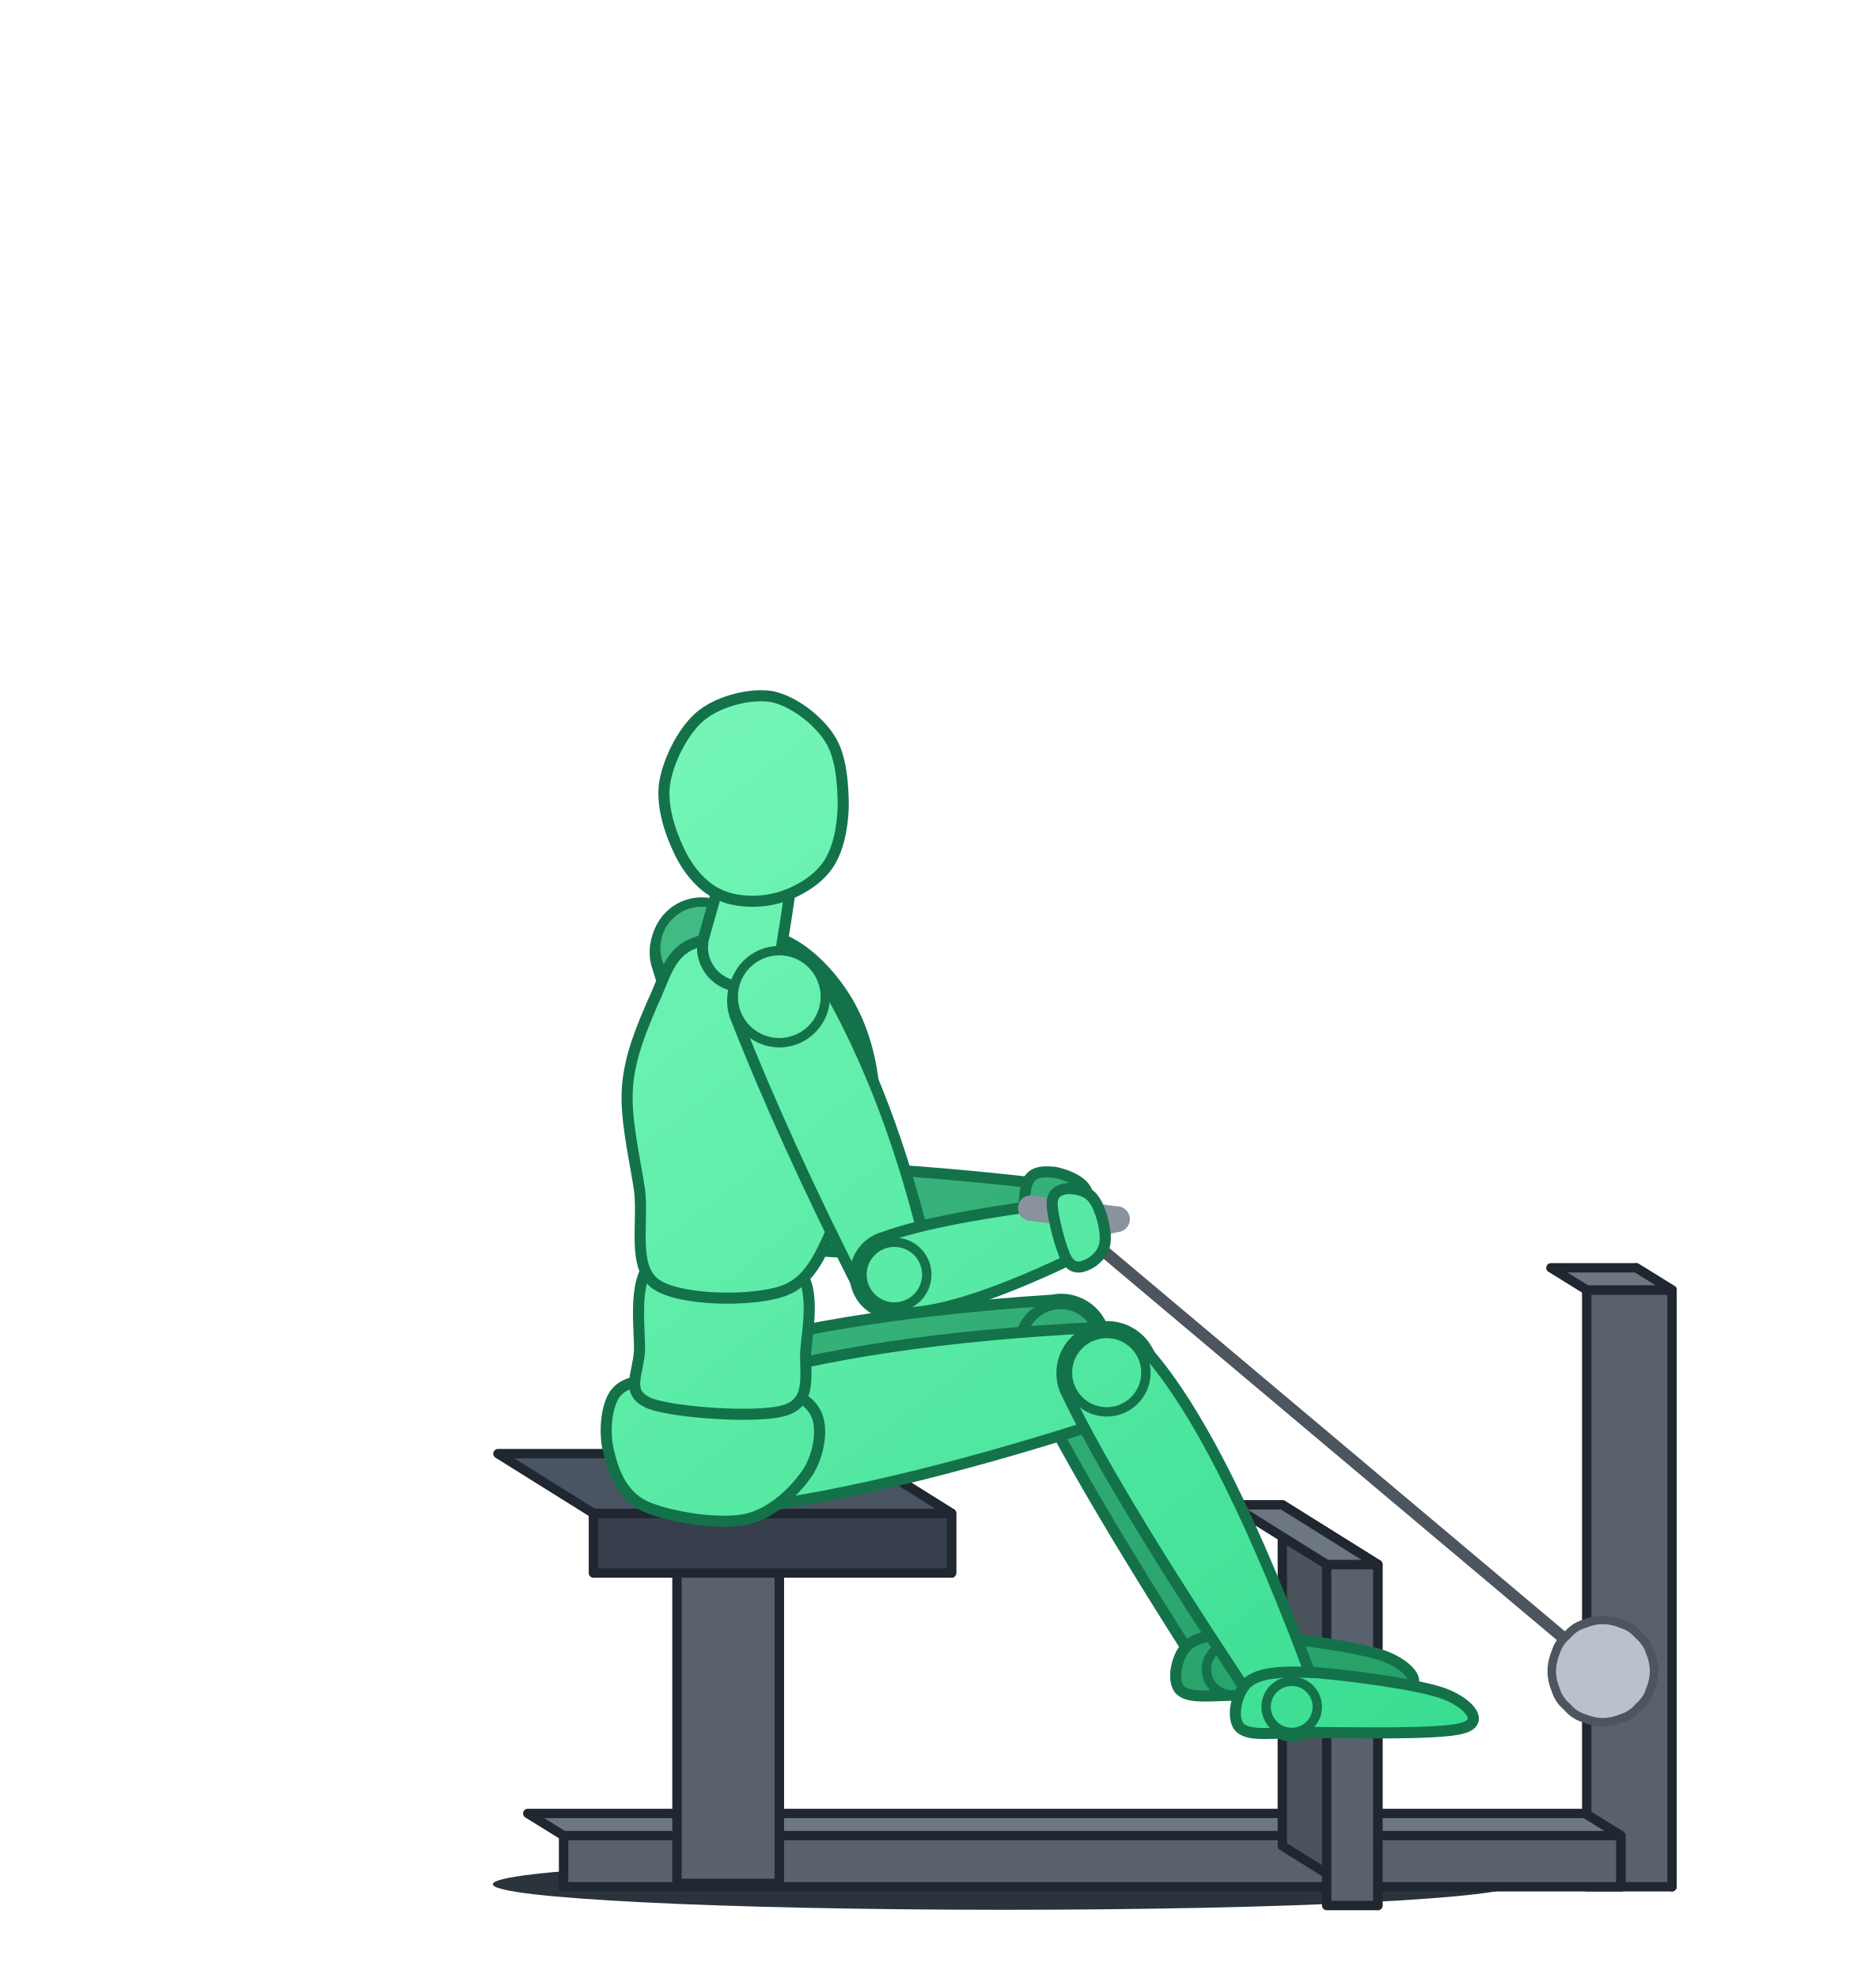
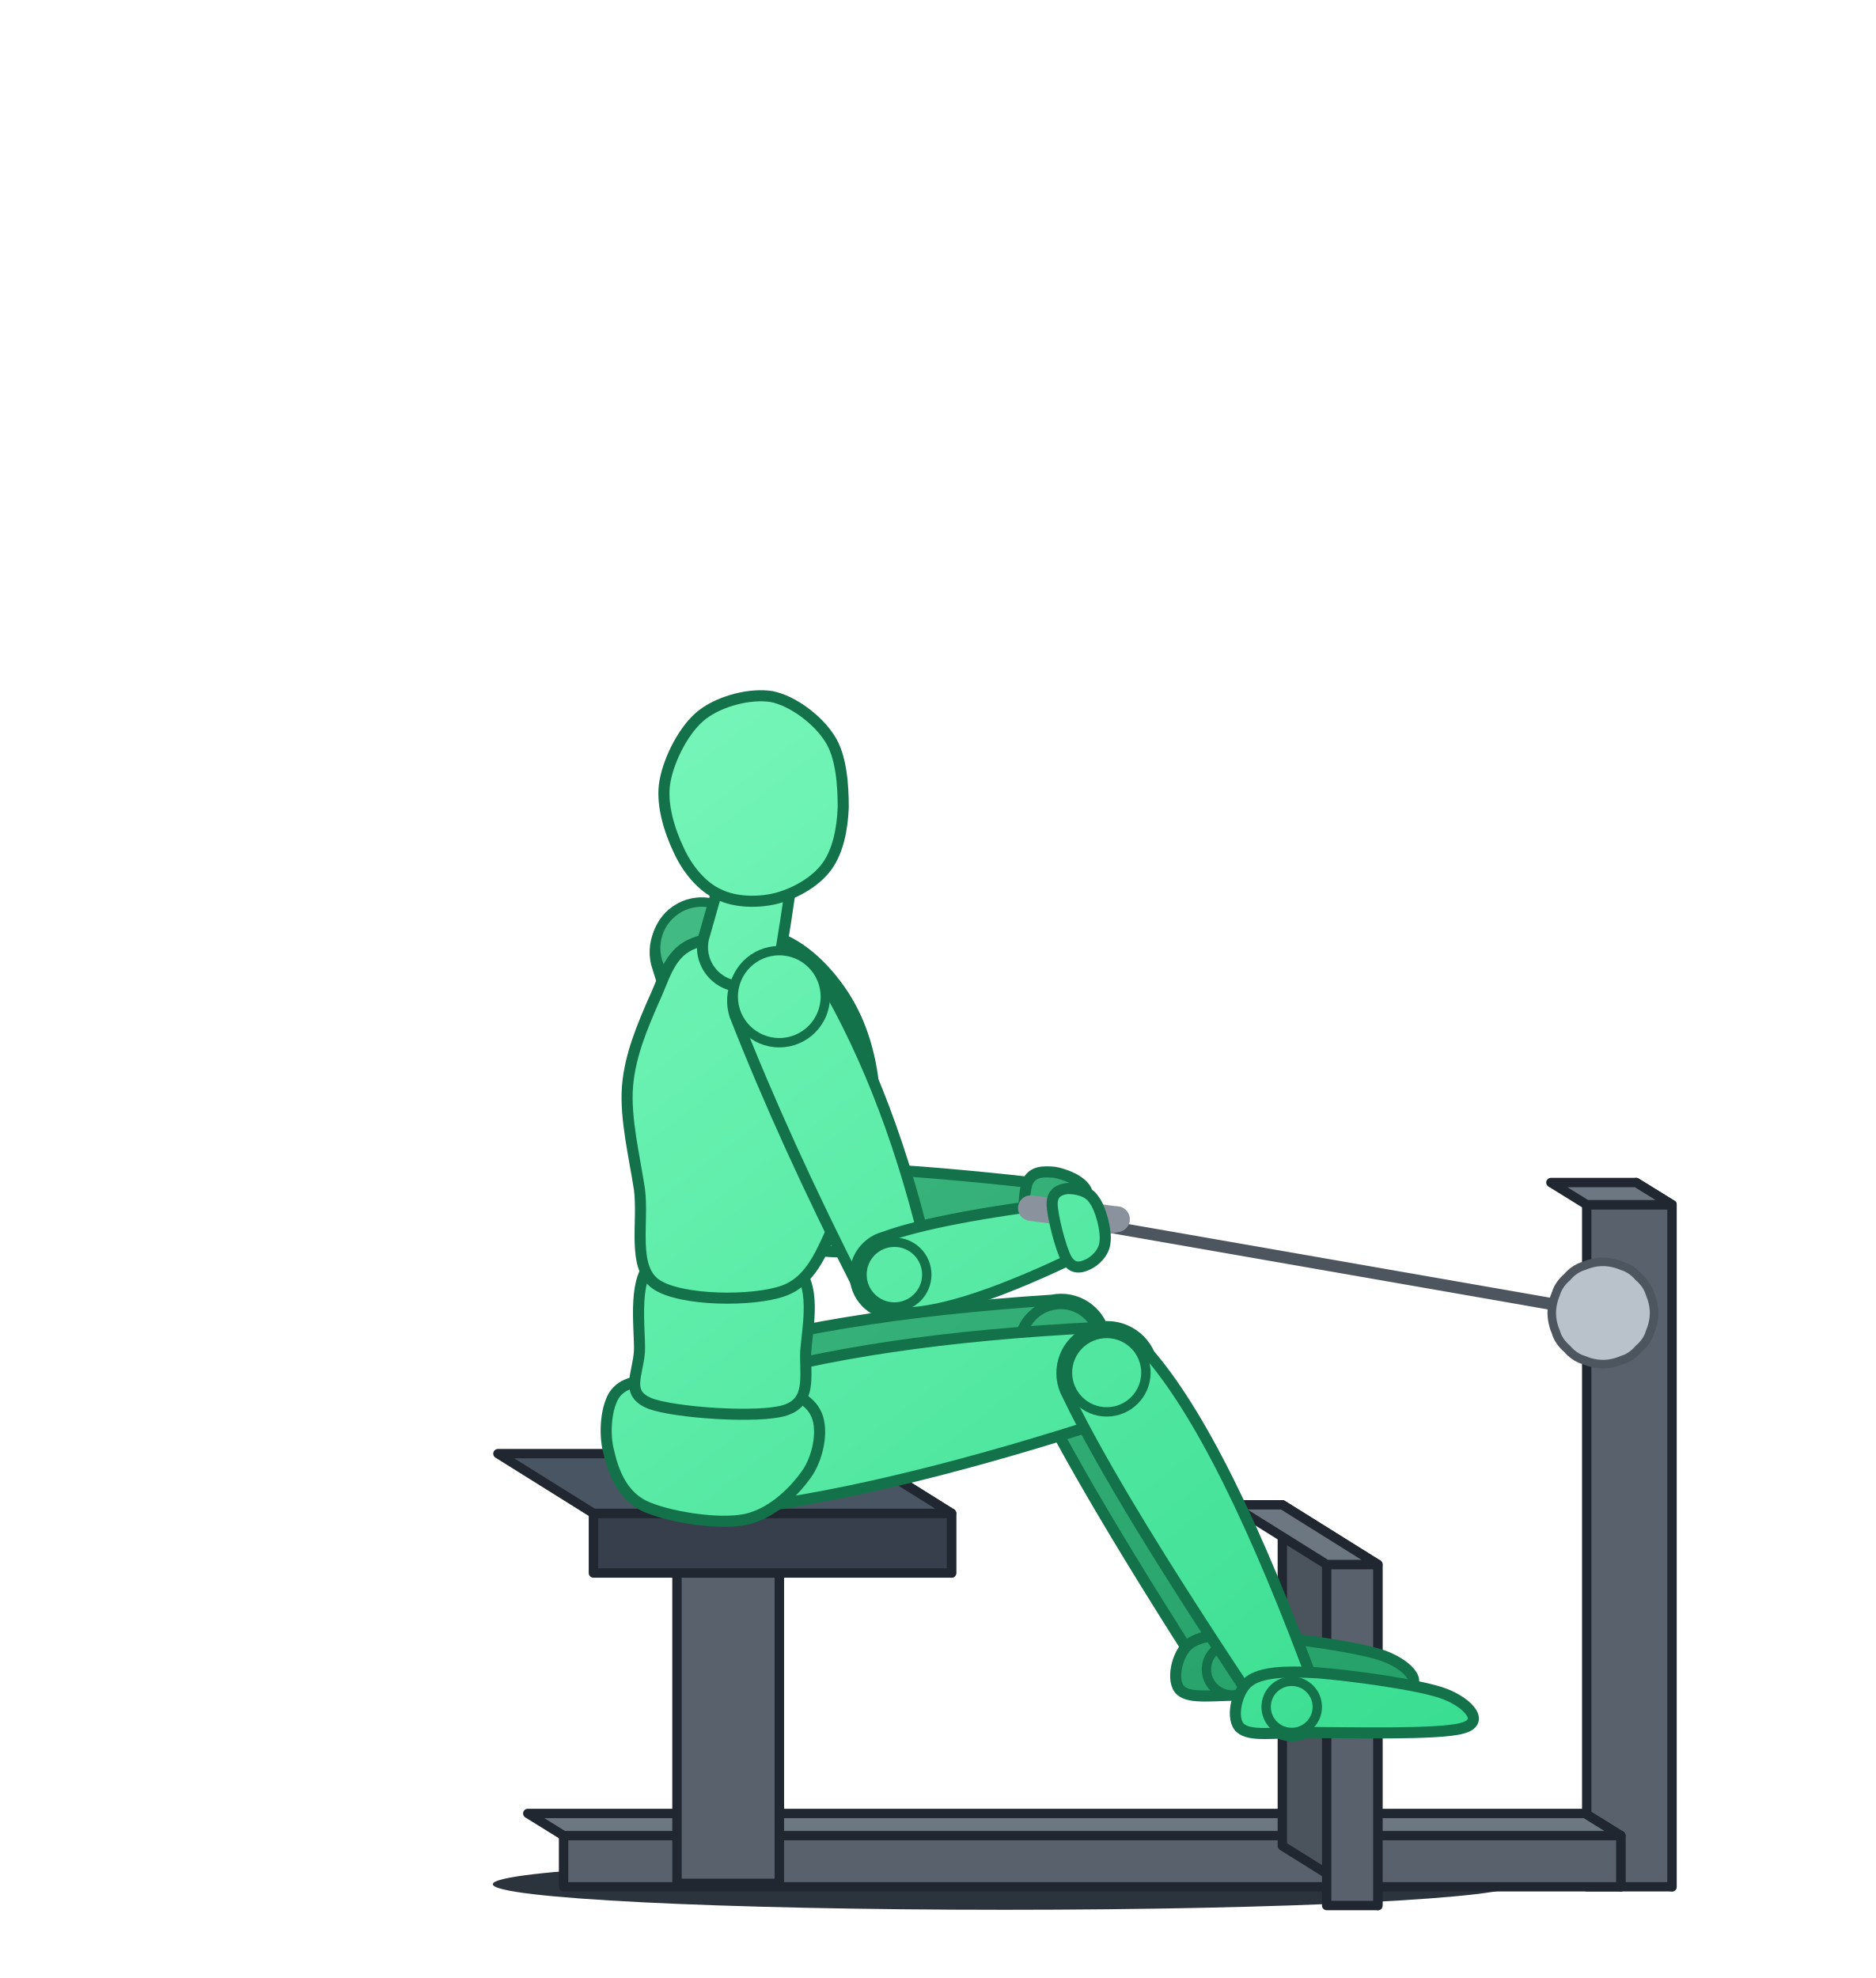
<svg xmlns="http://www.w3.org/2000/svg" class="guide-figure" viewBox="16 4 220 232" role="img" aria-label="Seated cable row, Row: Drive your elbows back with your chest tall.">
  <defs>
    <linearGradient id="seated-cable-row-row-mint" gradientUnits="userSpaceOnUse" x1="16" y1="4" x2="192" y2="236">
      <stop offset="0" stop-color="#b4ffdc" />
      <stop offset="0.45" stop-color="#6ef3b4" />
      <stop offset="1" stop-color="#2fd98a" />
    </linearGradient>
    <linearGradient id="seated-cable-row-row-far" gradientUnits="userSpaceOnUse" x1="16" y1="4" x2="192" y2="236">
      <stop offset="0" stop-color="#5fd6a0" />
      <stop offset="1" stop-color="#1e9a62" />
    </linearGradient>
  </defs>
  <ellipse class="g-ground" cx="133.8" cy="225" rx="60" ry="3" fill="#2b333d" />
  <g class="g-machine">
-     <path d="M207.9 222.7 L212.1 225.3 L212.1 155.3 L207.9 152.7 Z" fill="#4b535c" stroke="#202730" stroke-width="1.1" stroke-linejoin="round" />
-     <path d="M202.1 225.3 L212.1 225.3 L212.1 155.3 L202.1 155.3 Z" fill="#59626c" stroke="#202730" stroke-width="1.1" stroke-linejoin="round" />
-     <path d="M197.9 152.7 L207.9 152.7 L212.1 155.3 L202.1 155.3 Z" fill="#6d7782" stroke="#202730" stroke-width="1.1" stroke-linejoin="round" />
+     <path d="M207.9 222.7 L212.1 225.3 L212.1 145.3 L207.9 142.7 Z" fill="#4b535c" stroke="#202730" stroke-width="1.1" stroke-linejoin="round" />
+     <path d="M202.1 225.3 L212.1 225.3 L212.1 145.3 L202.1 145.3 Z" fill="#59626c" stroke="#202730" stroke-width="1.1" stroke-linejoin="round" />
+     <path d="M197.9 142.7 L207.9 142.7 L212.1 145.3 L202.1 145.3 Z" fill="#6d7782" stroke="#202730" stroke-width="1.1" stroke-linejoin="round" />
    <path d="M201.9 222.7 L206.1 225.3 L206.1 219.3 L201.9 216.7 Z" fill="#4b535c" stroke="#202730" stroke-width="1.1" stroke-linejoin="round" />
    <path d="M82.1 225.3 L206.1 225.3 L206.1 219.3 L82.1 219.3 Z" fill="#59626c" stroke="#202730" stroke-width="1.1" stroke-linejoin="round" />
    <path d="M77.9 216.7 L201.9 216.7 L206.1 219.3 L82.1 219.3 Z" fill="#6d7782" stroke="#202730" stroke-width="1.1" stroke-linejoin="round" />
    <path d="M166.4 220.5 L177.6 227.5 L177.6 187.5 L166.4 180.5 Z" fill="#4b535c" stroke="#202730" stroke-width="1.1" stroke-linejoin="round" />
    <path d="M171.6 227.5 L177.6 227.5 L177.6 187.5 L171.6 187.5 Z" fill="#59626c" stroke="#202730" stroke-width="1.1" stroke-linejoin="round" />
    <path d="M160.4 180.5 L166.4 180.5 L177.6 187.5 L171.6 187.5 Z" fill="#6d7782" stroke="#202730" stroke-width="1.1" stroke-linejoin="round" />
    <path d="M104.6 223.1 L107.4 224.9 L107.4 185.9 L104.6 184.1 Z" fill="#4b535c" stroke="#202730" stroke-width="1.1" stroke-linejoin="round" />
    <path d="M95.4 224.9 L107.4 224.9 L107.4 185.9 L95.4 185.9 Z" fill="#59626c" stroke="#202730" stroke-width="1.1" stroke-linejoin="round" />
    <path d="M92.6 184.1 L104.6 184.1 L107.4 185.9 L95.4 185.9 Z" fill="#6d7782" stroke="#202730" stroke-width="1.1" stroke-linejoin="round" />
    <path d="M116.4 181.5 L127.6 188.5 L127.6 181.5 L116.4 174.5 Z" fill="#2f3742" stroke="#202730" stroke-width="1.1" stroke-linejoin="round" />
    <path d="M85.6 188.5 L127.6 188.5 L127.6 181.5 L85.6 181.5 Z" fill="#363f4b" stroke="#202730" stroke-width="1.1" stroke-linejoin="round" />
    <path d="M74.4 174.5 L116.4 174.5 L127.6 181.5 L85.6 181.5 Z" fill="#4a5563" stroke="#202730" stroke-width="1.1" stroke-linejoin="round" />
  </g>
  <path class="g-body" d="M99 177.3 Q116.4 175 141.5 166.7 A5.2 5.2 0 0 0 139.4 156.5 Q112.9 158.2 96.1 163.6 A7 7 0 0 0 99 177.3 Z" fill="url(#seated-cable-row-row-far)" stroke="#14724a" stroke-width="1.3" stroke-linejoin="round" />
  <path class="g-body" d="M136 164 Q141.3 175.8 157.7 201.3 A3.2 3.2 0 0 0 163.3 198.3 Q153.5 169.3 144.8 159.3 A5 5 0 0 0 136 164 Z" fill="url(#seated-cable-row-row-far)" stroke="#14724a" stroke-width="1.3" stroke-linejoin="round" />
  <path class="g-body" d="M155.5 196.8 C157 195.7 159.7 195.6 163.5 195.8 C167.3 196.1 175.7 197.2 178.5 198.3 C181.3 199.4 183.2 201.6 180.5 202.3 C177.8 203.1 166.8 202.8 162.5 202.8 C158.2 202.8 155.7 203.3 154.5 202.3 C153.3 201.3 154 197.9 155.5 196.8 Z" fill="url(#seated-cable-row-row-far)" stroke="#14724a" stroke-width="1.3" stroke-linejoin="round" />
  <circle class="g-joint" cx="160.5" cy="199.8" r="3" fill="url(#seated-cable-row-row-far)" stroke="#14724a" stroke-width="1.1" />
  <circle class="g-joint" cx="140.4" cy="161.6" r="4.6" fill="url(#seated-cable-row-row-far)" stroke="#14724a" stroke-width="1.1" />
  <path class="g-body" d="M93 117 Q97.2 130.7 104.1 147 A4.4 4.4 0 0 0 112.5 144.2 Q110.1 126.5 103.6 113.5 A5.6 5.6 0 0 0 93 117 Z" fill="url(#seated-cable-row-row-far)" stroke="#14724a" stroke-width="1.3" stroke-linejoin="round" />
  <circle class="g-joint" cx="98.3" cy="115.2" r="5.4" fill="url(#seated-cable-row-row-far)" stroke="#14724a" stroke-width="1.1" />
  <path class="g-body" d="M108.2 150.2 Q117.6 152 139.6 149.2 A3.1 3.1 0 0 0 139.6 143 Q117.8 140.5 108.4 141 A4.6 4.6 0 0 0 108.2 150.2 Z" fill="url(#seated-cable-row-row-far)" stroke="#14724a" stroke-width="1.3" stroke-linejoin="round" />
  <circle class="g-joint" cx="108.3" cy="145.6" r="3.8" fill="url(#seated-cable-row-row-far)" stroke="#14724a" stroke-width="1.1" />
  <path class="g-body" d="M139.5 150.7 C140.7 150.6 142.7 150 143.3 148.8 C144 147.6 144 144.8 143.4 143.6 C142.8 142.4 140.8 141.7 139.7 141.5 C138.5 141.4 137.1 141.3 136.5 142.7 C136 144 135.9 148.1 136.4 149.5 C136.9 150.8 138.4 150.8 139.5 150.7 Z" fill="url(#seated-cable-row-row-far)" stroke="#14724a" stroke-width="1.3" stroke-linejoin="round" />
  <path class="g-body" d="M103.9 180.9 Q121.5 178.6 146.9 170.3 A5.4 5.4 0 0 0 144.8 159.7 Q118 161 101 166.2 A7.5 7.5 0 0 0 103.9 180.9 Z" fill="url(#seated-cable-row-row-mint)" stroke="#14724a" stroke-width="1.3" stroke-linejoin="round" />
  <path class="g-body" d="M141.2 167.6 Q147 179.7 164.5 205.8 A3.4 3.4 0 0 0 170.5 202.6 Q159.6 172.8 150.5 162.5 A5.3 5.3 0 0 0 141.2 167.6 Z" fill="url(#seated-cable-row-row-mint)" stroke="#14724a" stroke-width="1.3" stroke-linejoin="round" />
  <path class="g-body" d="M162.5 201.2 C164 200.1 166.7 200 170.5 200.2 C174.3 200.5 182.7 201.6 185.5 202.7 C188.3 203.8 190.2 206 187.5 206.7 C184.8 207.5 173.8 207.2 169.5 207.2 C165.2 207.2 162.7 207.7 161.5 206.7 C160.3 205.7 161 202.3 162.5 201.2 Z" fill="url(#seated-cable-row-row-mint)" stroke="#14724a" stroke-width="1.3" stroke-linejoin="round" />
  <circle class="g-joint" cx="167.5" cy="204.2" r="3" fill="url(#seated-cable-row-row-mint)" stroke="#14724a" stroke-width="1.1" />
  <circle class="g-joint" cx="145.8" cy="165" r="4.6" fill="url(#seated-cable-row-row-mint)" stroke="#14724a" stroke-width="1.1" />
  <path class="g-body" d="M88.2 167.4 C87.1 168.8 86.8 172.1 87.4 174.3 C87.9 176.5 88.9 179.3 91.5 180.6 C94.2 181.9 100.3 182.9 103.5 182.2 C106.7 181.5 109.4 178.7 110.8 176.6 C112.1 174.5 112.6 171.3 111.6 169.6 C110.7 167.9 108.2 166.9 105.3 166.3 C102.4 165.6 97.2 165.5 94.3 165.7 C91.5 165.9 89.4 165.9 88.2 167.4 Z" fill="url(#seated-cable-row-row-mint)" stroke="#14724a" stroke-width="1.3" stroke-linejoin="round" />
  <path class="g-body" d="M93.1 151.6 C90 153.3 91.1 159.7 91 162.5 C90.8 165.3 89.3 167.4 92.2 168.6 C95 169.7 105.1 170.4 108.1 169.4 C111.2 168.4 110.4 165.4 110.5 162.5 C110.7 159.7 111.9 154.3 109 152.4 C106.1 150.6 96.1 149.9 93.1 151.6 Z" fill="url(#seated-cable-row-row-mint)" stroke="#14724a" stroke-width="1.3" stroke-linejoin="round" />
  <path class="g-body" d="M92.6 121.5 C91.4 124.3 89.9 127.7 89.6 131.4 C89.3 135.1 90.4 139.6 91 143.5 C91.5 147.4 90.1 152.6 92.9 154.6 C95.7 156.6 104.3 156.7 107.9 155.4 C111.5 154.1 112.6 150.1 114.3 146.7 C116.1 143.3 118.2 138.9 118.5 134.9 C118.8 130.9 117.8 126.2 116.1 122.8 C114.4 119.3 111.2 115.7 108 114.3 C104.8 113 99.6 113.6 97 114.8 C94.4 116 93.9 118.8 92.6 121.5 Z" fill="url(#seated-cable-row-row-mint)" stroke="#14724a" stroke-width="1.3" stroke-linejoin="round" />
  <path class="g-body" d="M107.5 116.1 Q108.1 112.5 108.9 107 A4 4 0 0 0 101 105.3 Q99.5 110.6 98.5 114.1 A4.6 4.6 0 0 0 107.5 116.1 Z" fill="url(#seated-cable-row-row-mint)" stroke="#14724a" stroke-width="1.3" stroke-linejoin="round" />
  <path class="g-body" d="M95.6 103.7 C94.5 101.4 93.5 98.2 94 95.6 C94.5 92.9 96.3 89.4 98.4 87.8 C100.5 86.2 104 85.3 106.5 85.7 C109 86.2 111.9 88.4 113.3 90.6 C114.7 92.7 114.9 96.2 114.9 98.7 C114.8 101.2 114.3 103.8 113 105.6 C111.7 107.4 109.4 108.7 107.3 109.3 C105.2 109.9 102.3 109.9 100.3 108.9 C98.3 108 96.6 105.9 95.6 103.7 Z" fill="url(#seated-cable-row-row-mint)" stroke="#14724a" stroke-width="1.3" stroke-linejoin="round" />
  <path class="g-body" d="M102.2 123.1 Q108 137.9 116.8 155.2 A4.4 4.4 0 0 0 125 151.9 Q120.6 132.6 112.5 118.8 A5.6 5.6 0 0 0 102.2 123.1 Z" fill="url(#seated-cable-row-row-mint)" stroke="#14724a" stroke-width="1.3" stroke-linejoin="round" />
  <circle class="g-joint" cx="107.4" cy="120.9" r="5.4" fill="url(#seated-cable-row-row-mint)" stroke="#14724a" stroke-width="1.1" />
  <path class="g-body" d="M122.1 158 Q128.9 157.9 143.2 150.9 A3.1 3.1 0 0 0 141.6 144.9 Q126 146.8 119.7 149.1 A4.6 4.6 0 0 0 122.1 158 Z" fill="url(#seated-cable-row-row-mint)" stroke="#14724a" stroke-width="1.3" stroke-linejoin="round" />
  <circle class="g-joint" cx="120.9" cy="153.5" r="3.8" fill="url(#seated-cable-row-row-mint)" stroke="#14724a" stroke-width="1.1" />
  <g class="g-cable">
-     <line x1="141" y1="147" x2="204" y2="200" stroke="#4d555e" stroke-width="1.4" stroke-linecap="round" />
-     <path d="M198 200 C198 200.8 198.2 201.6 198.5 202.3 C198.7 203 199.2 203.7 199.8 204.2 C200.3 204.8 201 205.3 201.7 205.5 C202.4 205.8 203.2 206 204 206 C204.8 206 205.6 205.8 206.3 205.5 C207 205.3 207.7 204.8 208.2 204.2 C208.8 203.7 209.3 203 209.5 202.3 C209.8 201.6 210 200.8 210 200 C210 199.2 209.8 198.4 209.5 197.7 C209.3 197 208.8 196.3 208.2 195.8 C207.7 195.2 207 194.7 206.3 194.5 C205.6 194.2 204.8 194 204 194 C203.2 194 202.4 194.2 201.7 194.5 C201 194.7 200.3 195.2 199.8 195.8 C199.2 196.3 198.7 197 198.5 197.7 C198.2 198.4 198 199.2 198 200 Z" fill="#b9c1ca" stroke="#4d555e" stroke-width="1" />
+     <line x1="141" y1="147" x2="204" y2="158" stroke="#4d555e" stroke-width="1.4" stroke-linecap="round" />
+     <path d="M198 158 C198 158.8 198.2 159.6 198.5 160.3 C198.7 161 199.2 161.7 199.8 162.2 C200.3 162.8 201 163.3 201.7 163.5 C202.4 163.8 203.2 164 204 164 C204.8 164 205.6 163.8 206.3 163.5 C207 163.3 207.7 162.8 208.2 162.2 C208.8 161.7 209.3 161 209.5 160.3 C209.8 159.6 210 158.8 210 158 C210 157.2 209.8 156.4 209.5 155.7 C209.3 155 208.8 154.3 208.2 153.8 C207.7 153.2 207 152.7 206.3 152.5 C205.6 152.2 204.8 152 204 152 C203.2 152 202.4 152.2 201.7 152.5 C201 152.7 200.3 153.2 199.8 153.8 C199.2 154.3 198.7 155 198.5 155.7 C198.2 156.4 198 157.2 198 158 Z" fill="#b9c1ca" stroke="#4d555e" stroke-width="1" />
    <line x1="147" y1="147" x2="136.9" y2="145.7" stroke="#8a939d" stroke-width="3" stroke-linecap="round" />
    <line x1="147" y1="147" x2="141.1" y2="148.3" stroke="#8a939d" stroke-width="3" stroke-linecap="round" />
  </g>
  <path class="g-body" d="M143.6 152.3 C144.3 152 145.5 151 145.6 149.7 C145.8 148.4 145.1 145.7 144.3 144.7 C143.6 143.6 142.1 143.4 141.2 143.4 C140.4 143.5 139.4 143.8 139.4 145.2 C139.4 146.5 140.4 150.5 141.1 151.7 C141.8 152.9 142.8 152.7 143.6 152.3 Z" fill="url(#seated-cable-row-row-mint)" stroke="#14724a" stroke-width="1.3" stroke-linejoin="round" />
</svg>
